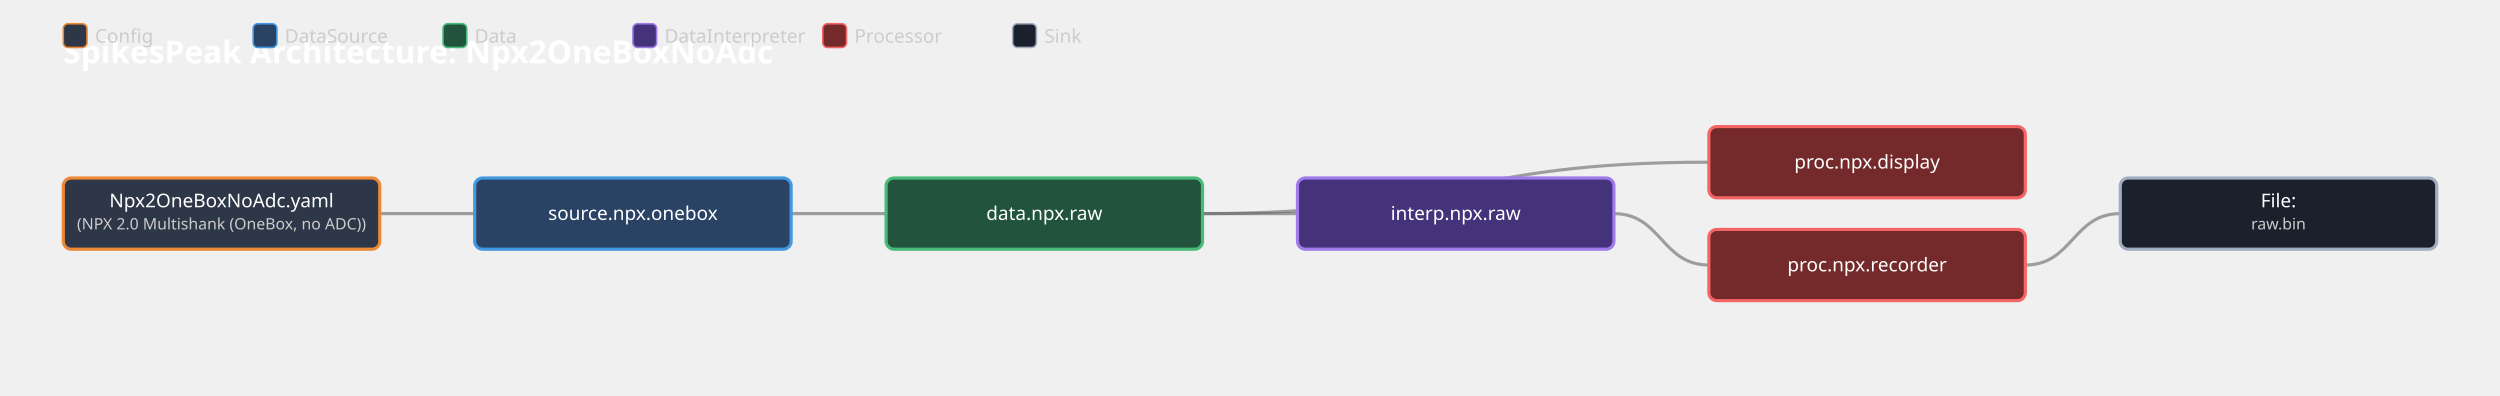
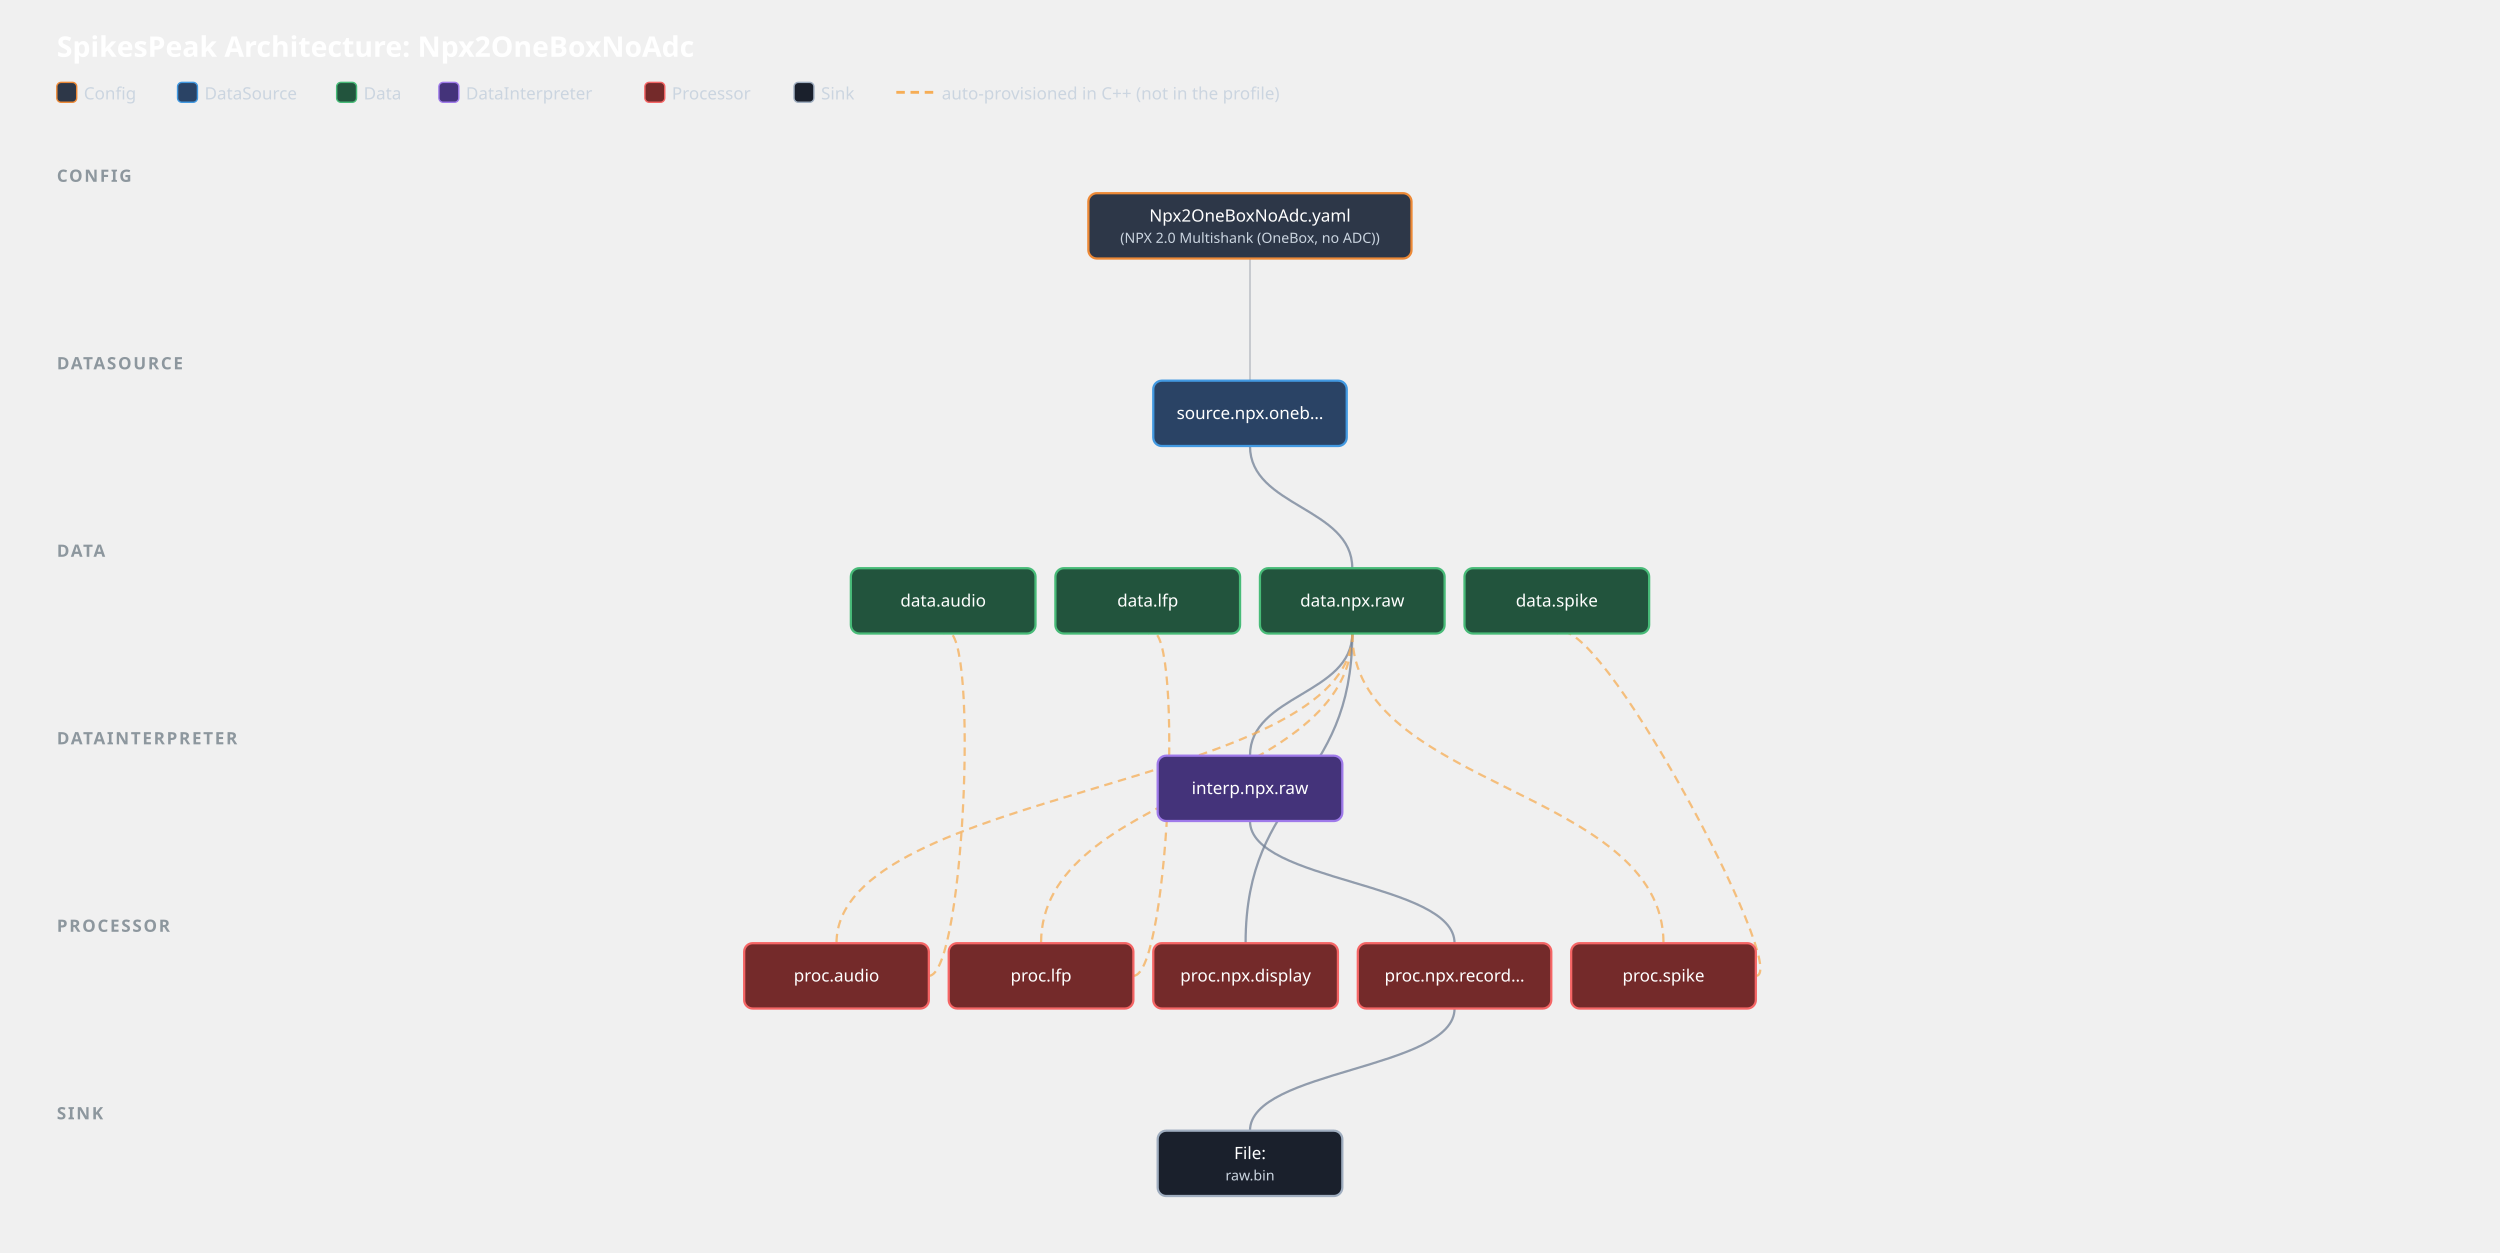
- <svg xmlns="http://www.w3.org/2000/svg" width="1580.0" height="250.0" style="background-color: #1a1a1a;">
+ <svg xmlns="http://www.w3.org/2000/svg" width="1760.0" height="882.0" viewBox="0 0 1760.0 882.0" preserveAspectRatio="xMidYMin meet" style="background-color: #1a1a1a; max-width: 100%; height: auto;">
  <text x="40" y="40" fill="#fff" font-family="sans-serif" font-size="20" font-weight="bold">SpikesPeak Architecture: Npx2OneBoxNoAdc</text>
  <g id="legend">
-     <rect x="40" y="15" width="15" height="15" rx="3" fill="#2d3748" stroke="#ed8936" stroke-width="1" />
-     <text x="60" y="27" fill="#ccc" font-family="sans-serif" font-size="12">Config</text>
-     <rect x="160" y="15" width="15" height="15" rx="3" fill="#2a4365" stroke="#4299e1" stroke-width="1" />
-     <text x="180" y="27" fill="#ccc" font-family="sans-serif" font-size="12">DataSource</text>
-     <rect x="280" y="15" width="15" height="15" rx="3" fill="#22543d" stroke="#48bb78" stroke-width="1" />
-     <text x="300" y="27" fill="#ccc" font-family="sans-serif" font-size="12">Data</text>
-     <rect x="400" y="15" width="15" height="15" rx="3" fill="#44337a" stroke="#9f7aea" stroke-width="1" />
-     <text x="420" y="27" fill="#ccc" font-family="sans-serif" font-size="12">DataInterpreter</text>
-     <rect x="520" y="15" width="15" height="15" rx="3" fill="#742a2a" stroke="#f56565" stroke-width="1" />
-     <text x="540" y="27" fill="#ccc" font-family="sans-serif" font-size="12">Processor</text>
-     <rect x="640" y="15" width="15" height="15" rx="3" fill="#1a202c" stroke="#a0aec0" stroke-width="1" />
-     <text x="660" y="27" fill="#ccc" font-family="sans-serif" font-size="12">Sink</text>
+     <rect x="40" y="58" width="14" height="14" rx="3" fill="#2d3748" stroke="#ed8936" stroke-width="1" />
+     <text x="59" y="70" fill="#cbd5e0" font-family="sans-serif" font-size="12">Config</text>
+     <rect x="125" y="58" width="14" height="14" rx="3" fill="#2a4365" stroke="#4299e1" stroke-width="1" />
+     <text x="144" y="70" fill="#cbd5e0" font-family="sans-serif" font-size="12">DataSource</text>
+     <rect x="237" y="58" width="14" height="14" rx="3" fill="#22543d" stroke="#48bb78" stroke-width="1" />
+     <text x="256" y="70" fill="#cbd5e0" font-family="sans-serif" font-size="12">Data</text>
+     <rect x="309" y="58" width="14" height="14" rx="3" fill="#44337a" stroke="#9f7aea" stroke-width="1" />
+     <text x="328" y="70" fill="#cbd5e0" font-family="sans-serif" font-size="12">DataInterpreter</text>
+     <rect x="454" y="58" width="14" height="14" rx="3" fill="#742a2a" stroke="#f56565" stroke-width="1" />
+     <text x="473" y="70" fill="#cbd5e0" font-family="sans-serif" font-size="12">Processor</text>
+     <rect x="559" y="58" width="14" height="14" rx="3" fill="#1a202c" stroke="#a0aec0" stroke-width="1" />
+     <text x="578" y="70" fill="#cbd5e0" font-family="sans-serif" font-size="12">Sink</text>
+     <path d="M 631 65 l 26 0" stroke="#f6ad55" stroke-width="2" stroke-dasharray="6 4" />
+     <text x="663" y="70" fill="#cbd5e0" font-family="sans-serif" font-size="12">auto-provisioned in C++ (not in the profile)</text>
  </g>
  <g id="edges">
-     <path d="M 240.0 135.0 C 270.0 135.0, 270.0 135.0, 300.0 135.0" fill="none" stroke="#666" stroke-width="2" opacity="0.6" />
-     <path d="M 760.0 135.0 C 790.0 135.0, 790.0 135.0, 820.0 135.0" fill="none" stroke="#666" stroke-width="2" opacity="0.6" />
-     <path d="M 760.0 135.0 C 920.0 135.0, 920.0 102.5, 1080.0 102.5" fill="none" stroke="#666" stroke-width="2" opacity="0.6" />
-     <path d="M 1020.0 135.0 C 1050.0 135.0, 1050.0 167.5, 1080.0 167.5" fill="none" stroke="#666" stroke-width="2" opacity="0.6" />
-     <path d="M 1280.0 167.5 C 1310.0 167.5, 1310.0 135.0, 1340.0 135.0" fill="none" stroke="#666" stroke-width="2" opacity="0.6" />
-     <path d="M 500.0 135.0 C 530.0 135.0, 530.0 135.0, 560.0 135.0" fill="none" stroke="#666" stroke-width="2" opacity="0.6" />
+     <path d="M 880.0 182.0 C 880.0 207.8, 880.0 224.0, 880.0 242.0 L 880.0 268.0" fill="none" stroke="#4a5568" stroke-width="1.0" opacity="0.35" />
+     <path d="M 952.0 446.0 C 952.0 489.0, 880.0 489.0, 880.0 532.0" fill="none" stroke="#718096" stroke-width="1.6" opacity="0.75" />
+     <path d="M 952.0 446.0 C 952.0 555.0, 588.9 555.0, 588.9 664.0" fill="none" stroke="#f6ad55" stroke-width="1.6" opacity="0.75" stroke-dasharray="6 4" />
+     <path d="M 952.0 446.0 C 952.0 555.0, 732.9 555.0, 732.9 664.0" fill="none" stroke="#f6ad55" stroke-width="1.6" opacity="0.75" stroke-dasharray="6 4" />
+     <path d="M 952.0 446.0 C 952.0 555.0, 876.9 555.0, 876.9 664.0" fill="none" stroke="#718096" stroke-width="1.6" opacity="0.75" />
+     <path d="M 952.0 446.0 C 952.0 555.0, 1171.1 555.0, 1171.1 664.0" fill="none" stroke="#f6ad55" stroke-width="1.6" opacity="0.75" stroke-dasharray="6 4" />
+     <path d="M 880.0 578.0 C 880.0 621.0, 1024.0 621.0, 1024.0 664.0" fill="none" stroke="#718096" stroke-width="1.6" opacity="0.75" />
+     <path d="M 653.9 687.0 C 679.9 687.0, 690.0 423.0, 664.0 446.0" fill="none" stroke="#f6ad55" stroke-width="1.6" opacity="0.75" stroke-dasharray="6 4" />
+     <path d="M 797.9 687.0 C 823.9 687.0, 834.0 423.0, 808.0 446.0" fill="none" stroke="#f6ad55" stroke-width="1.6" opacity="0.75" stroke-dasharray="6 4" />
+     <path d="M 1024.0 710.0 C 1024.0 753.0, 880.0 753.0, 880.0 796.0" fill="none" stroke="#718096" stroke-width="1.6" opacity="0.75" />
+     <path d="M 1236.1 687.0 C 1262.1 687.0, 1122.0 423.0, 1096.0 446.0" fill="none" stroke="#f6ad55" stroke-width="1.6" opacity="0.75" stroke-dasharray="6 4" />
+     <path d="M 880.0 314.0 C 880.0 357.0, 952.0 357.0, 952.0 400.0" fill="none" stroke="#718096" stroke-width="1.6" opacity="0.75" />
  </g>
  <g id="nodes">
-     <rect x="40.0" y="112.5" width="200" height="45" rx="5" fill="#2d3748" stroke="#ed8936" stroke-width="2" />
-     <text x="140.0" y="131.0" fill="#fff" font-family="sans-serif" font-size="12" text-anchor="middle">Npx2OneBoxNoAdc.yaml</text>
-     <text x="140.0" y="145.0" fill="#ccc" font-family="sans-serif" font-size="10" text-anchor="middle">(NPX 2.0 Multishank (OneBox, no ADC))</text>
-     <rect x="560.0" y="112.5" width="200" height="45" rx="5" fill="#22543d" stroke="#48bb78" stroke-width="2" />
-     <text x="660.0" y="139.0" fill="#fff" font-family="sans-serif" font-size="12" text-anchor="middle">data.npx.raw</text>
-     <rect x="820.0" y="112.5" width="200" height="45" rx="5" fill="#44337a" stroke="#9f7aea" stroke-width="2" />
-     <text x="920.0" y="139.0" fill="#fff" font-family="sans-serif" font-size="12" text-anchor="middle">interp.npx.raw</text>
-     <rect x="1080.0" y="80.0" width="200" height="45" rx="5" fill="#742a2a" stroke="#f56565" stroke-width="2" />
-     <text x="1180.0" y="106.5" fill="#fff" font-family="sans-serif" font-size="12" text-anchor="middle">proc.npx.display</text>
-     <rect x="1080.0" y="145.0" width="200" height="45" rx="5" fill="#742a2a" stroke="#f56565" stroke-width="2" />
-     <text x="1180.0" y="171.5" fill="#fff" font-family="sans-serif" font-size="12" text-anchor="middle">proc.npx.recorder</text>
-     <rect x="1340.0" y="112.5" width="200" height="45" rx="5" fill="#1a202c" stroke="#a0aec0" stroke-width="2" />
-     <text x="1440.0" y="131.0" fill="#fff" font-family="sans-serif" font-size="12" text-anchor="middle">File:</text>
-     <text x="1440.0" y="145.0" fill="#ccc" font-family="sans-serif" font-size="10" text-anchor="middle">raw.bin</text>
-     <rect x="300.0" y="112.5" width="200" height="45" rx="5" fill="#2a4365" stroke="#4299e1" stroke-width="2" />
-     <text x="400.0" y="139.0" fill="#fff" font-family="sans-serif" font-size="12" text-anchor="middle">source.npx.onebox</text>
+     <text x="40" y="128.0" fill="#8d979e" font-family="sans-serif" font-size="12" font-weight="bold" letter-spacing="1.2">CONFIG</text>
+     <text x="40" y="260.0" fill="#8d979e" font-family="sans-serif" font-size="12" font-weight="bold" letter-spacing="1.2">DATASOURCE</text>
+     <text x="40" y="392.0" fill="#8d979e" font-family="sans-serif" font-size="12" font-weight="bold" letter-spacing="1.2">DATA</text>
+     <text x="40" y="524.0" fill="#8d979e" font-family="sans-serif" font-size="12" font-weight="bold" letter-spacing="1.2">DATAINTERPRETER</text>
+     <text x="40" y="656.0" fill="#8d979e" font-family="sans-serif" font-size="12" font-weight="bold" letter-spacing="1.2">PROCESSOR</text>
+     <text x="40" y="788.0" fill="#8d979e" font-family="sans-serif" font-size="12" font-weight="bold" letter-spacing="1.2">SINK</text>
+     <rect x="766.2" y="136.0" width="227.5" height="46" rx="6" fill="#2d3748" stroke="#ed8936" stroke-width="1.6" />
+     <text x="880.0" y="156.0" fill="#fff" font-family="sans-serif" font-size="12" text-anchor="middle">Npx2OneBoxNoAdc.yaml</text>
+     <text x="880.0" y="171.0" fill="#cbd5e0" font-family="sans-serif" font-size="10" text-anchor="middle">(NPX 2.0 Multishank (OneBox, no ADC))</text>
+     <rect x="599.0" y="400.0" width="130.0" height="46" rx="6" fill="#22543d" stroke="#48bb78" stroke-width="1.6" />
+     <text x="664.0" y="427.0" fill="#fff" font-family="sans-serif" font-size="12" text-anchor="middle">data.audio</text>
+     <rect x="743.0" y="400.0" width="130.0" height="46" rx="6" fill="#22543d" stroke="#48bb78" stroke-width="1.6" />
+     <text x="808.0" y="427.0" fill="#fff" font-family="sans-serif" font-size="12" text-anchor="middle">data.lfp</text>
+     <rect x="887.0" y="400.0" width="130.0" height="46" rx="6" fill="#22543d" stroke="#48bb78" stroke-width="1.6" />
+     <text x="952.0" y="427.0" fill="#fff" font-family="sans-serif" font-size="12" text-anchor="middle">data.npx.raw</text>
+     <rect x="1031.0" y="400.0" width="130.0" height="46" rx="6" fill="#22543d" stroke="#48bb78" stroke-width="1.6" />
+     <text x="1096.0" y="427.0" fill="#fff" font-family="sans-serif" font-size="12" text-anchor="middle">data.spike</text>
+     <rect x="815.0" y="532.0" width="130.0" height="46" rx="6" fill="#44337a" stroke="#9f7aea" stroke-width="1.6" />
+     <text x="880.0" y="559.0" fill="#fff" font-family="sans-serif" font-size="12" text-anchor="middle">interp.npx.raw</text>
+     <rect x="523.9" y="664.0" width="130.0" height="46" rx="6" fill="#742a2a" stroke="#f56565" stroke-width="1.6" />
+     <text x="588.9" y="691.0" fill="#fff" font-family="sans-serif" font-size="12" text-anchor="middle">proc.audio</text>
+     <rect x="667.9" y="664.0" width="130.0" height="46" rx="6" fill="#742a2a" stroke="#f56565" stroke-width="1.6" />
+     <text x="732.9" y="691.0" fill="#fff" font-family="sans-serif" font-size="12" text-anchor="middle">proc.lfp</text>
+     <rect x="811.9" y="664.0" width="130.0" height="46" rx="6" fill="#742a2a" stroke="#f56565" stroke-width="1.6" />
+     <text x="876.9" y="691.0" fill="#fff" font-family="sans-serif" font-size="12" text-anchor="middle">proc.npx.display</text>
+     <rect x="955.9" y="664.0" width="136.2" height="46" rx="6" fill="#742a2a" stroke="#f56565" stroke-width="1.6" />
+     <text x="1024.0" y="691.0" fill="#fff" font-family="sans-serif" font-size="12" text-anchor="middle">proc.npx.record…</text>
+     <rect x="1106.1" y="664.0" width="130.0" height="46" rx="6" fill="#742a2a" stroke="#f56565" stroke-width="1.6" />
+     <text x="1171.1" y="691.0" fill="#fff" font-family="sans-serif" font-size="12" text-anchor="middle">proc.spike</text>
+     <rect x="815.0" y="796.0" width="130.0" height="46" rx="6" fill="#1a202c" stroke="#a0aec0" stroke-width="1.6" />
+     <text x="880.0" y="816.0" fill="#fff" font-family="sans-serif" font-size="12" text-anchor="middle">File:</text>
+     <text x="880.0" y="831.0" fill="#cbd5e0" font-family="sans-serif" font-size="10" text-anchor="middle">raw.bin</text>
+     <rect x="811.9" y="268.0" width="136.2" height="46" rx="6" fill="#2a4365" stroke="#4299e1" stroke-width="1.6" />
+     <text x="880.0" y="295.0" fill="#fff" font-family="sans-serif" font-size="12" text-anchor="middle">source.npx.oneb…</text>
  </g>
</svg>
